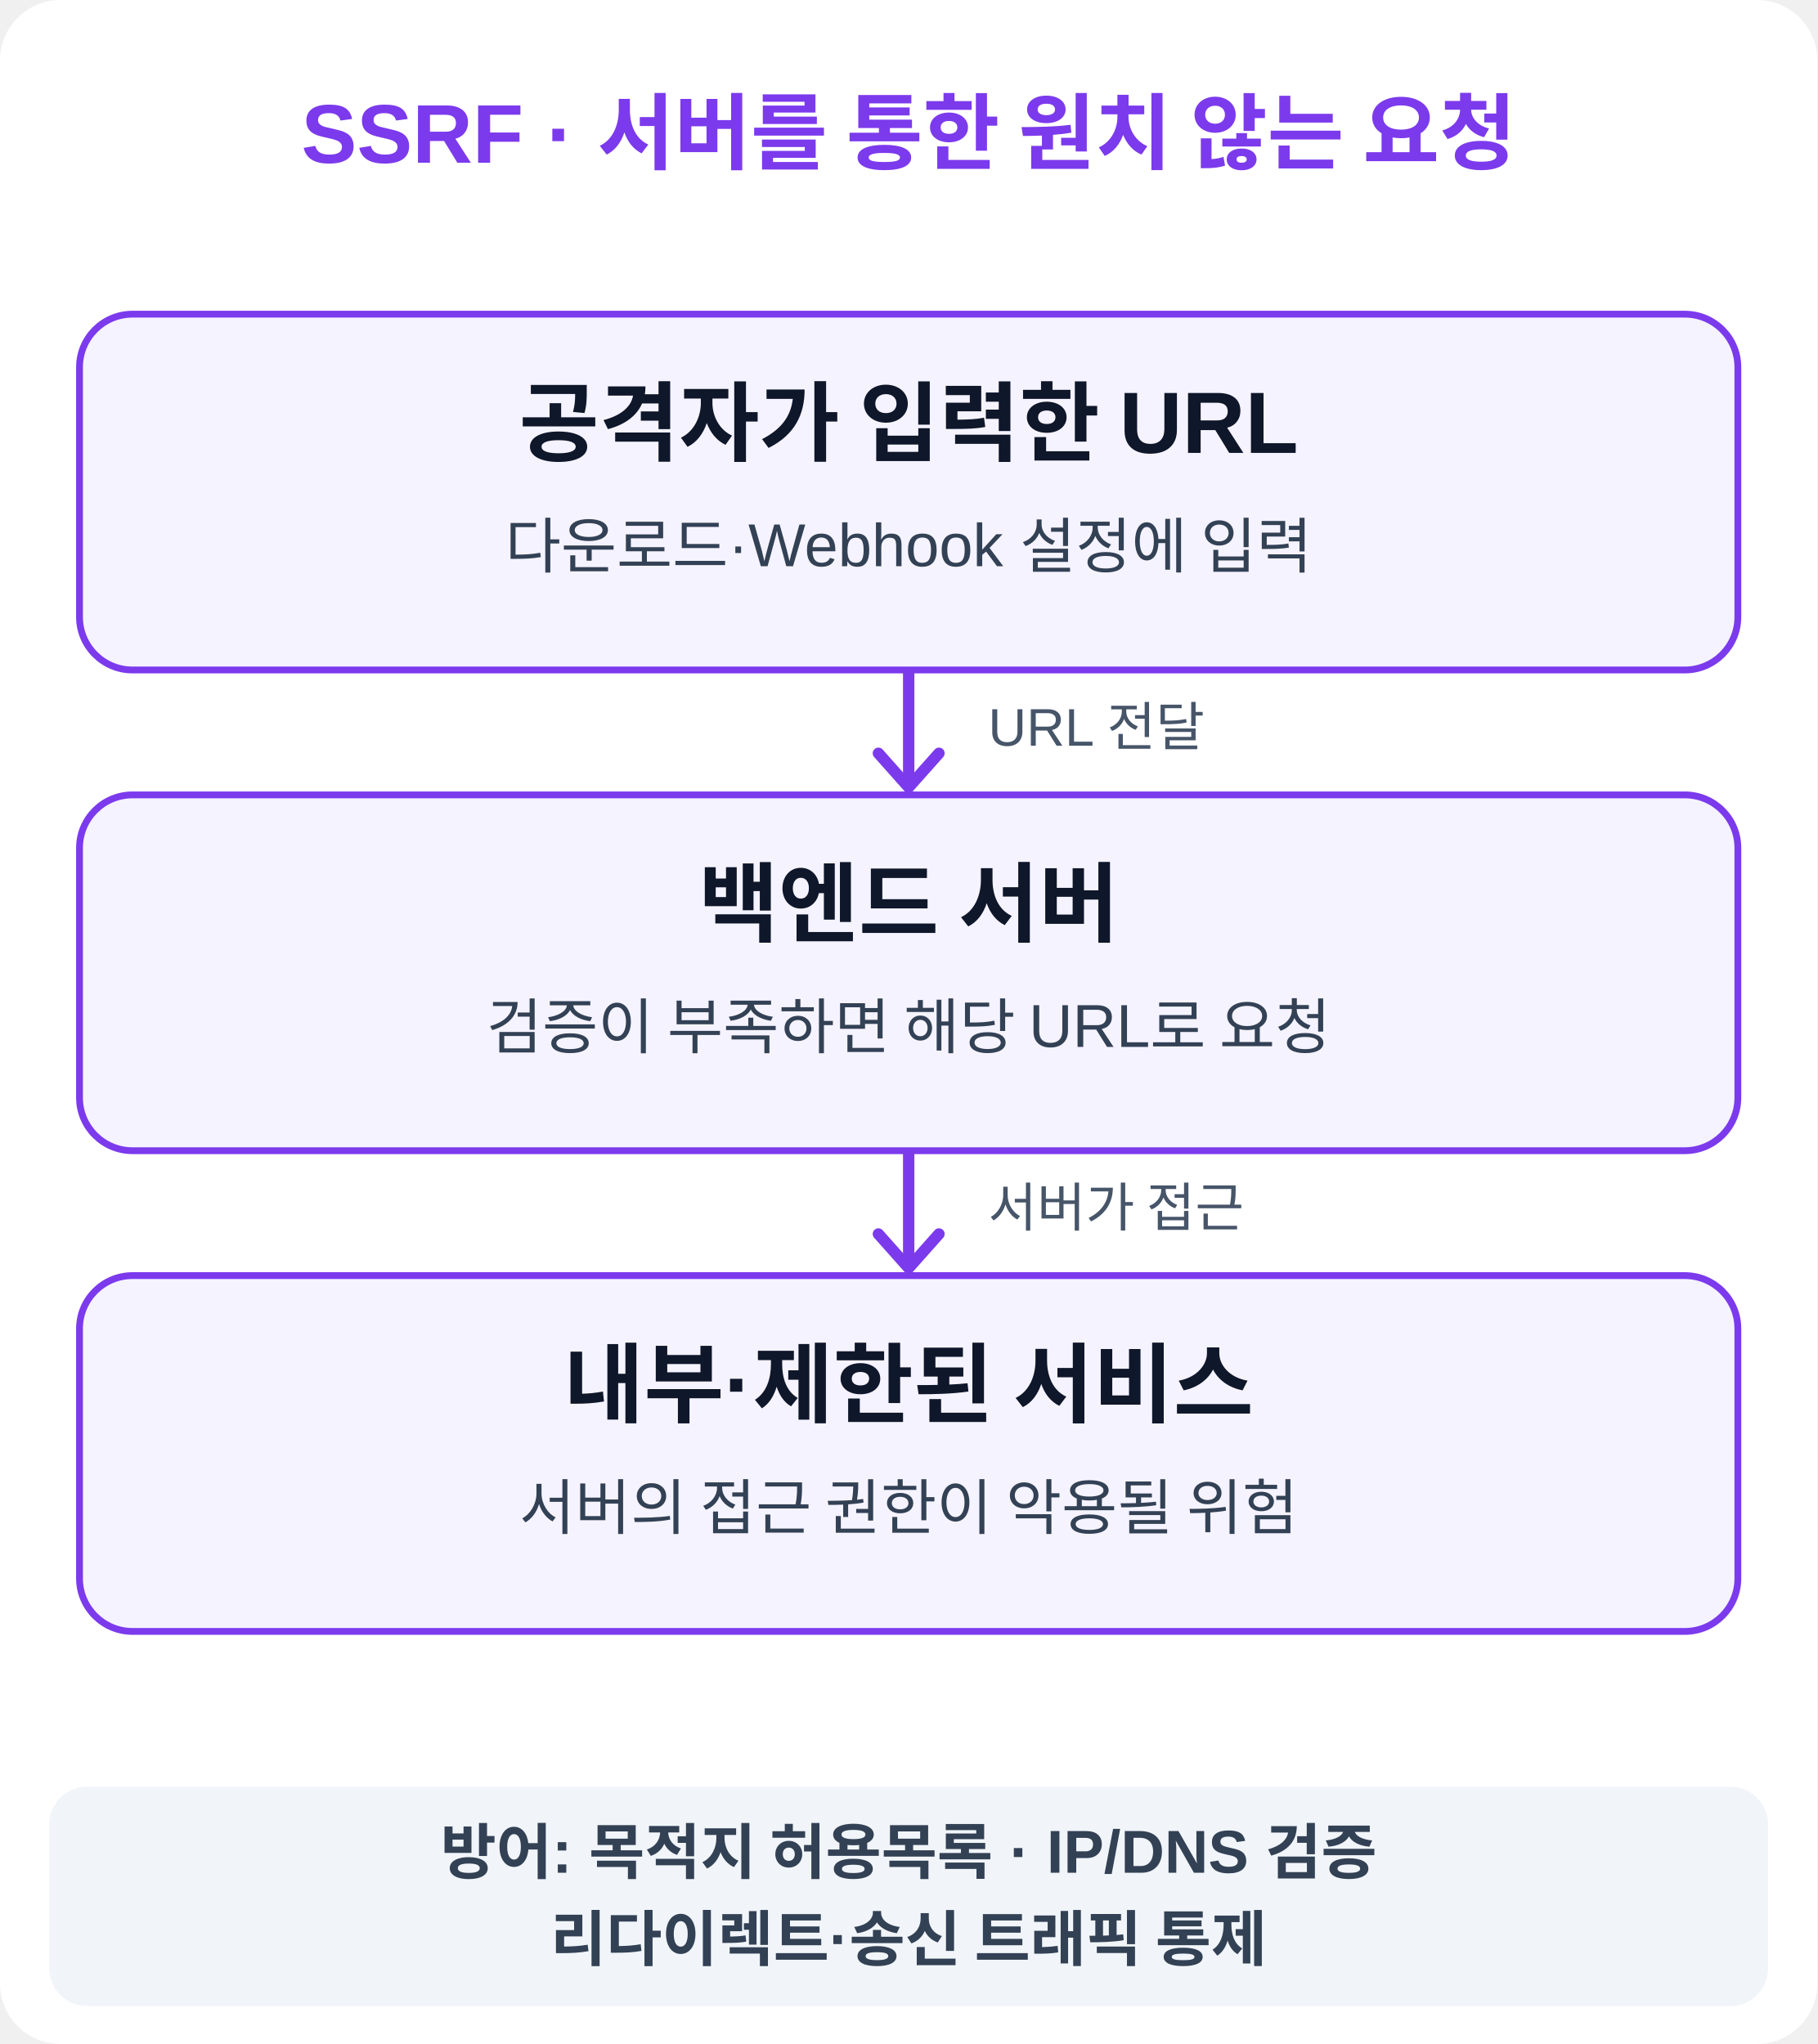
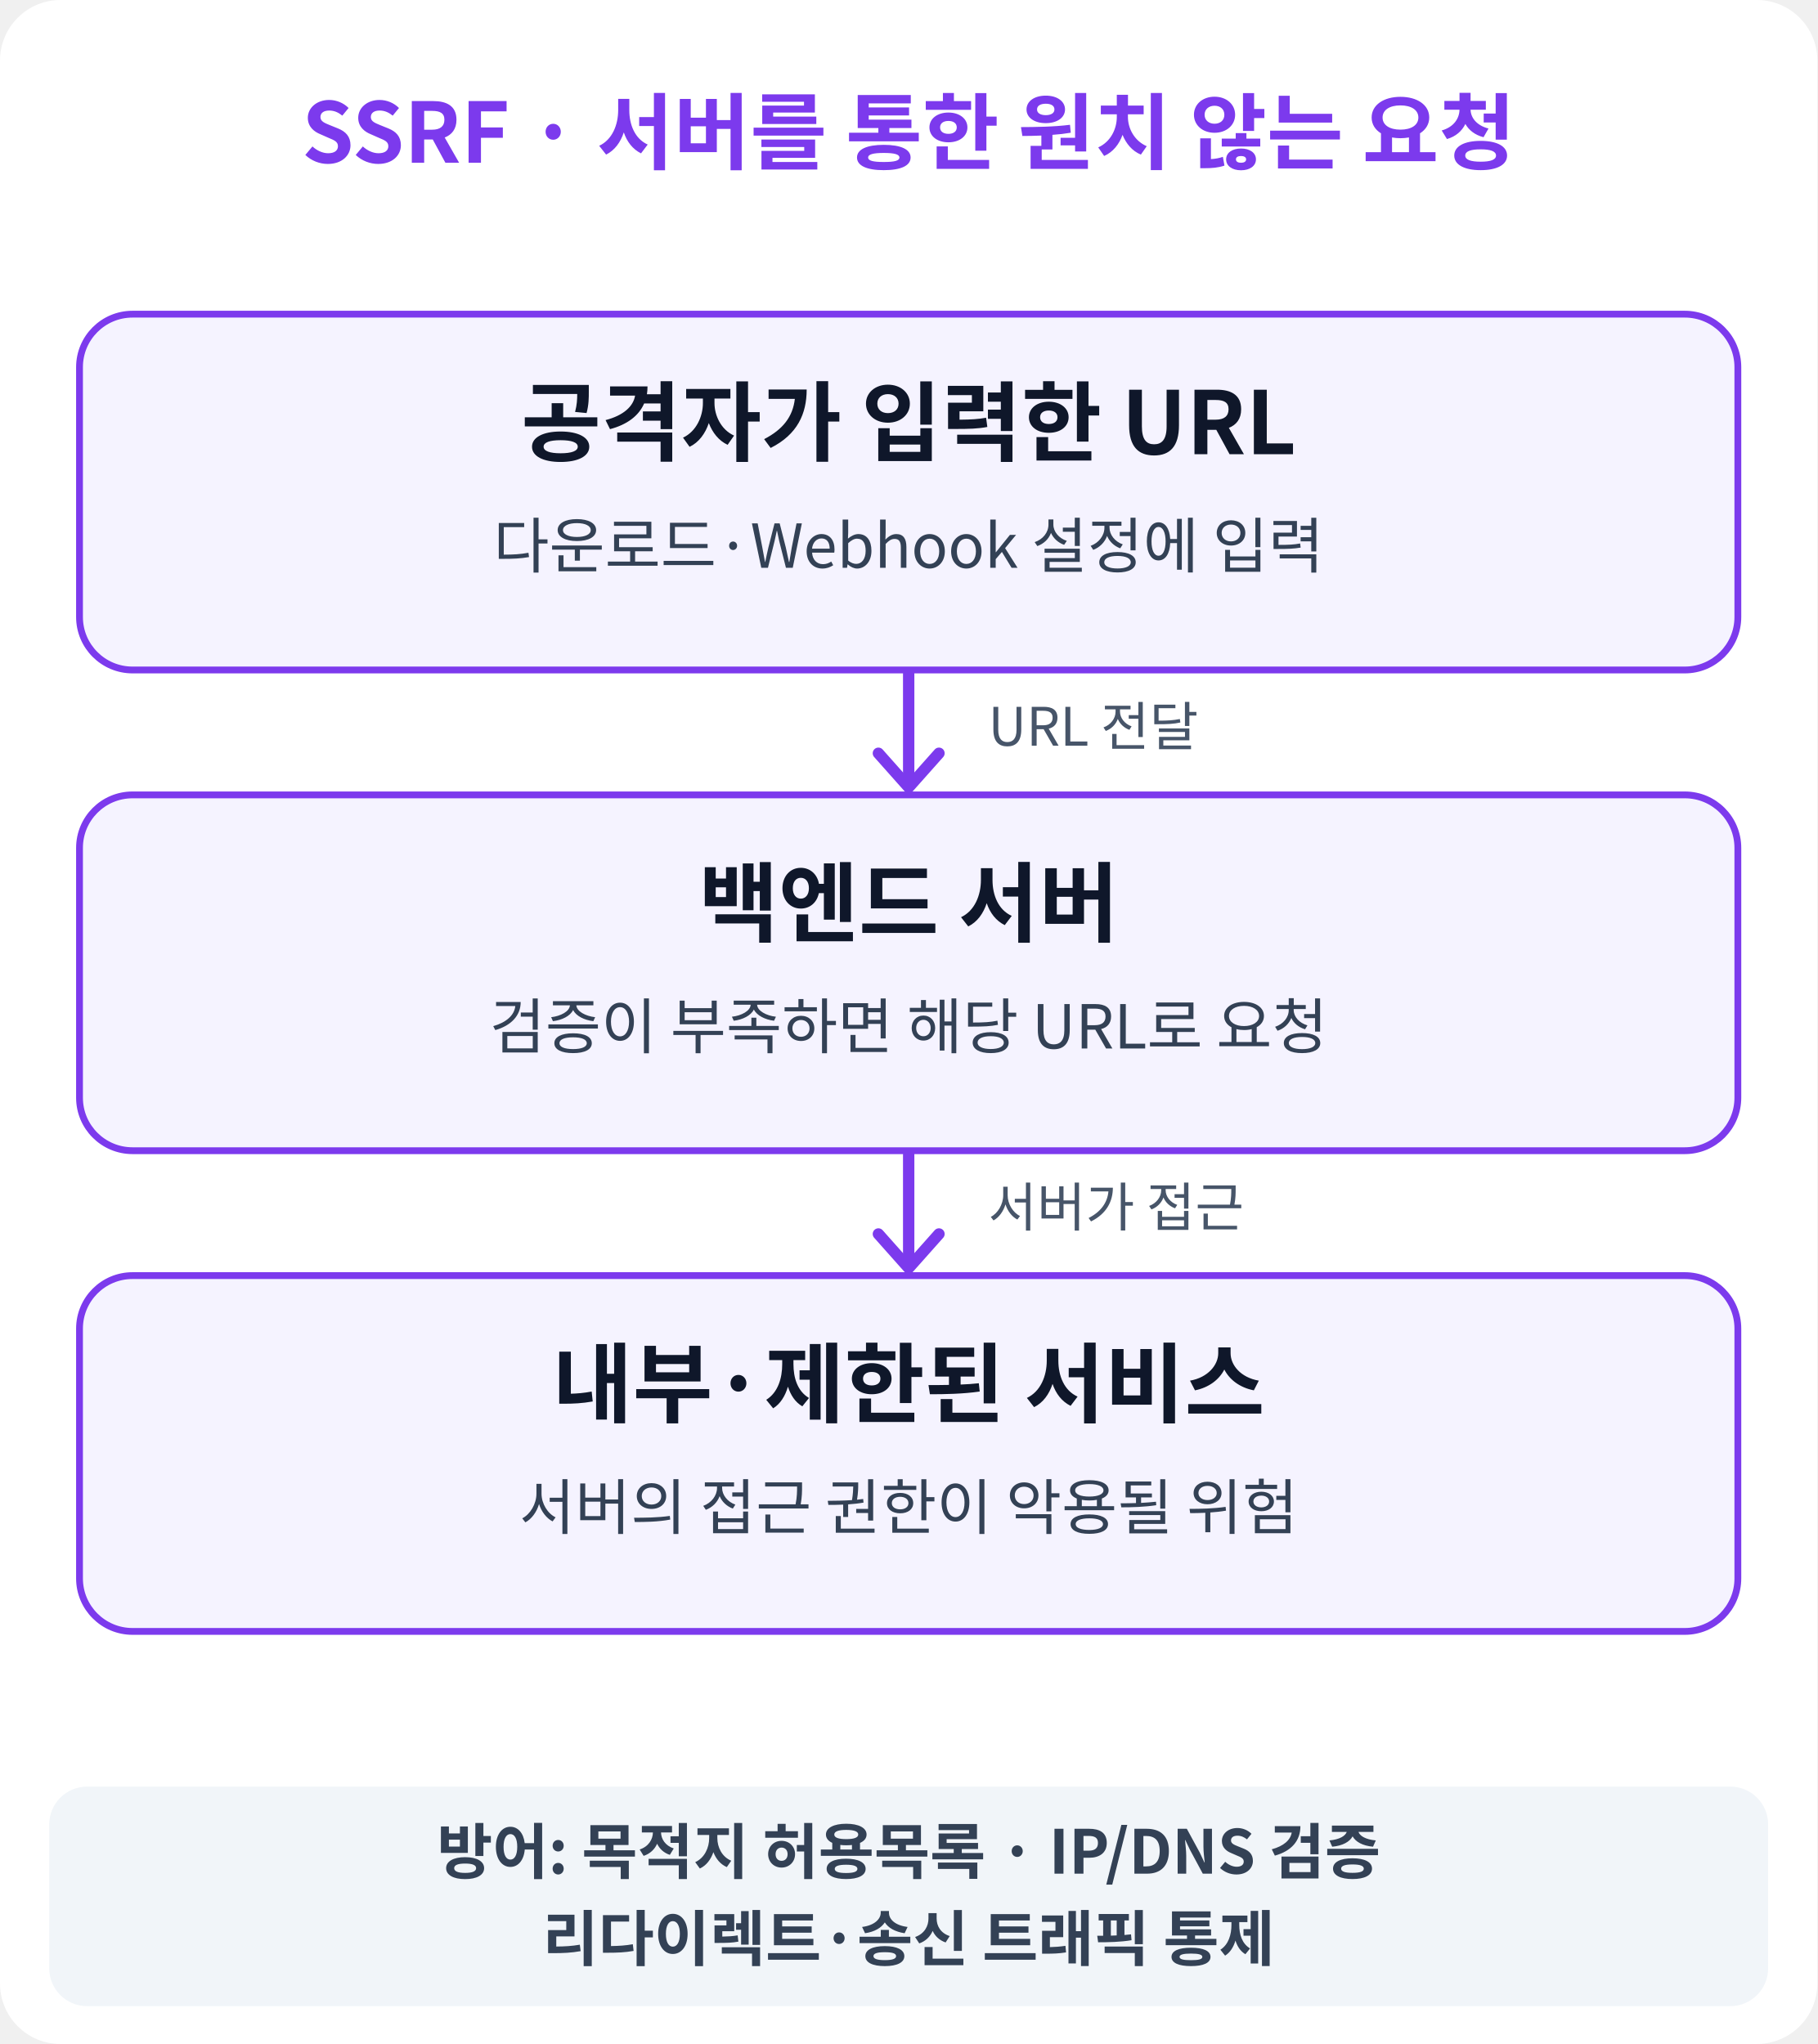
<svg xmlns="http://www.w3.org/2000/svg" width="480" height="540" viewBox="0 0 480 540" role="img" aria-labelledby="title desc">
  <rect x="0" y="0" width="480" height="540" rx="16" fill="#ffffff" />
-   <g font-family="Arial, Noto Sans KR, sans-serif">
+   <g font-family="Noto Sans CJK KR, NanumGothic, sans-serif">
    <text x="240" y="43" font-size="22" font-weight="700" text-anchor="middle" fill="#7c3aed">SSRF · 서버를 통한 원치 않는 요청</text>
    <rect x="21" y="83" width="438" height="94" rx="14" fill="#f5f3ff" stroke="#7c3aed" stroke-width="1.8" />
    <text x="240" y="120" font-size="23" font-weight="700" text-anchor="middle" fill="#0f172a">공격자가 입력한 URL</text>
    <text x="240" y="150" font-size="16" text-anchor="middle" fill="#334155">다운로드·Webhook 설정에 입력</text>
    <rect x="21" y="210" width="438" height="94" rx="14" fill="#f5f3ff" stroke="#7c3aed" stroke-width="1.8" />
    <text x="240" y="247" font-size="23" font-weight="700" text-anchor="middle" fill="#0f172a">백엔드 서버</text>
    <text x="240" y="277" font-size="16" text-anchor="middle" fill="#334155">검증이 부족하면 해당 URL로 요청</text>
    <rect x="21" y="337" width="438" height="94" rx="14" fill="#f5f3ff" stroke="#7c3aed" stroke-width="1.8" />
    <text x="240" y="374" font-size="23" font-weight="700" text-anchor="middle" fill="#0f172a">내부·제한된 서비스</text>
    <text x="240" y="404" font-size="16" text-anchor="middle" fill="#334155">서버의 접근 권한이 악용될 위험</text>
    <path d="M240 178 V207" stroke="#7c3aed" stroke-width="3" fill="none" stroke-linecap="round" />
    <path d="M232 199 L240 208 L248 199" fill="none" stroke="#7c3aed" stroke-width="3" stroke-linecap="round" stroke-linejoin="round" />
    <text x="261" y="197" font-size="14" fill="#475569">URL 전달</text>
    <path d="M240 305 V334" stroke="#7c3aed" stroke-width="3" fill="none" stroke-linecap="round" />
    <path d="M232 326 L240 335 L248 326" fill="none" stroke="#7c3aed" stroke-width="3" stroke-linecap="round" stroke-linejoin="round" />
    <text x="261" y="324" font-size="14" fill="#475569">서버가 접근</text>
    <rect x="13" y="472" width="454" height="58" rx="10" fill="#f1f5f9" />
    <text x="240" y="495" font-size="16" font-weight="600" text-anchor="middle" fill="#334155">방어: 목적지 허용목록 · IP/DNS 검증</text>
    <text x="240" y="518" font-size="16" font-weight="600" text-anchor="middle" fill="#334155">리다이렉트·송신 트래픽 통제</text>
  </g>
</svg>
